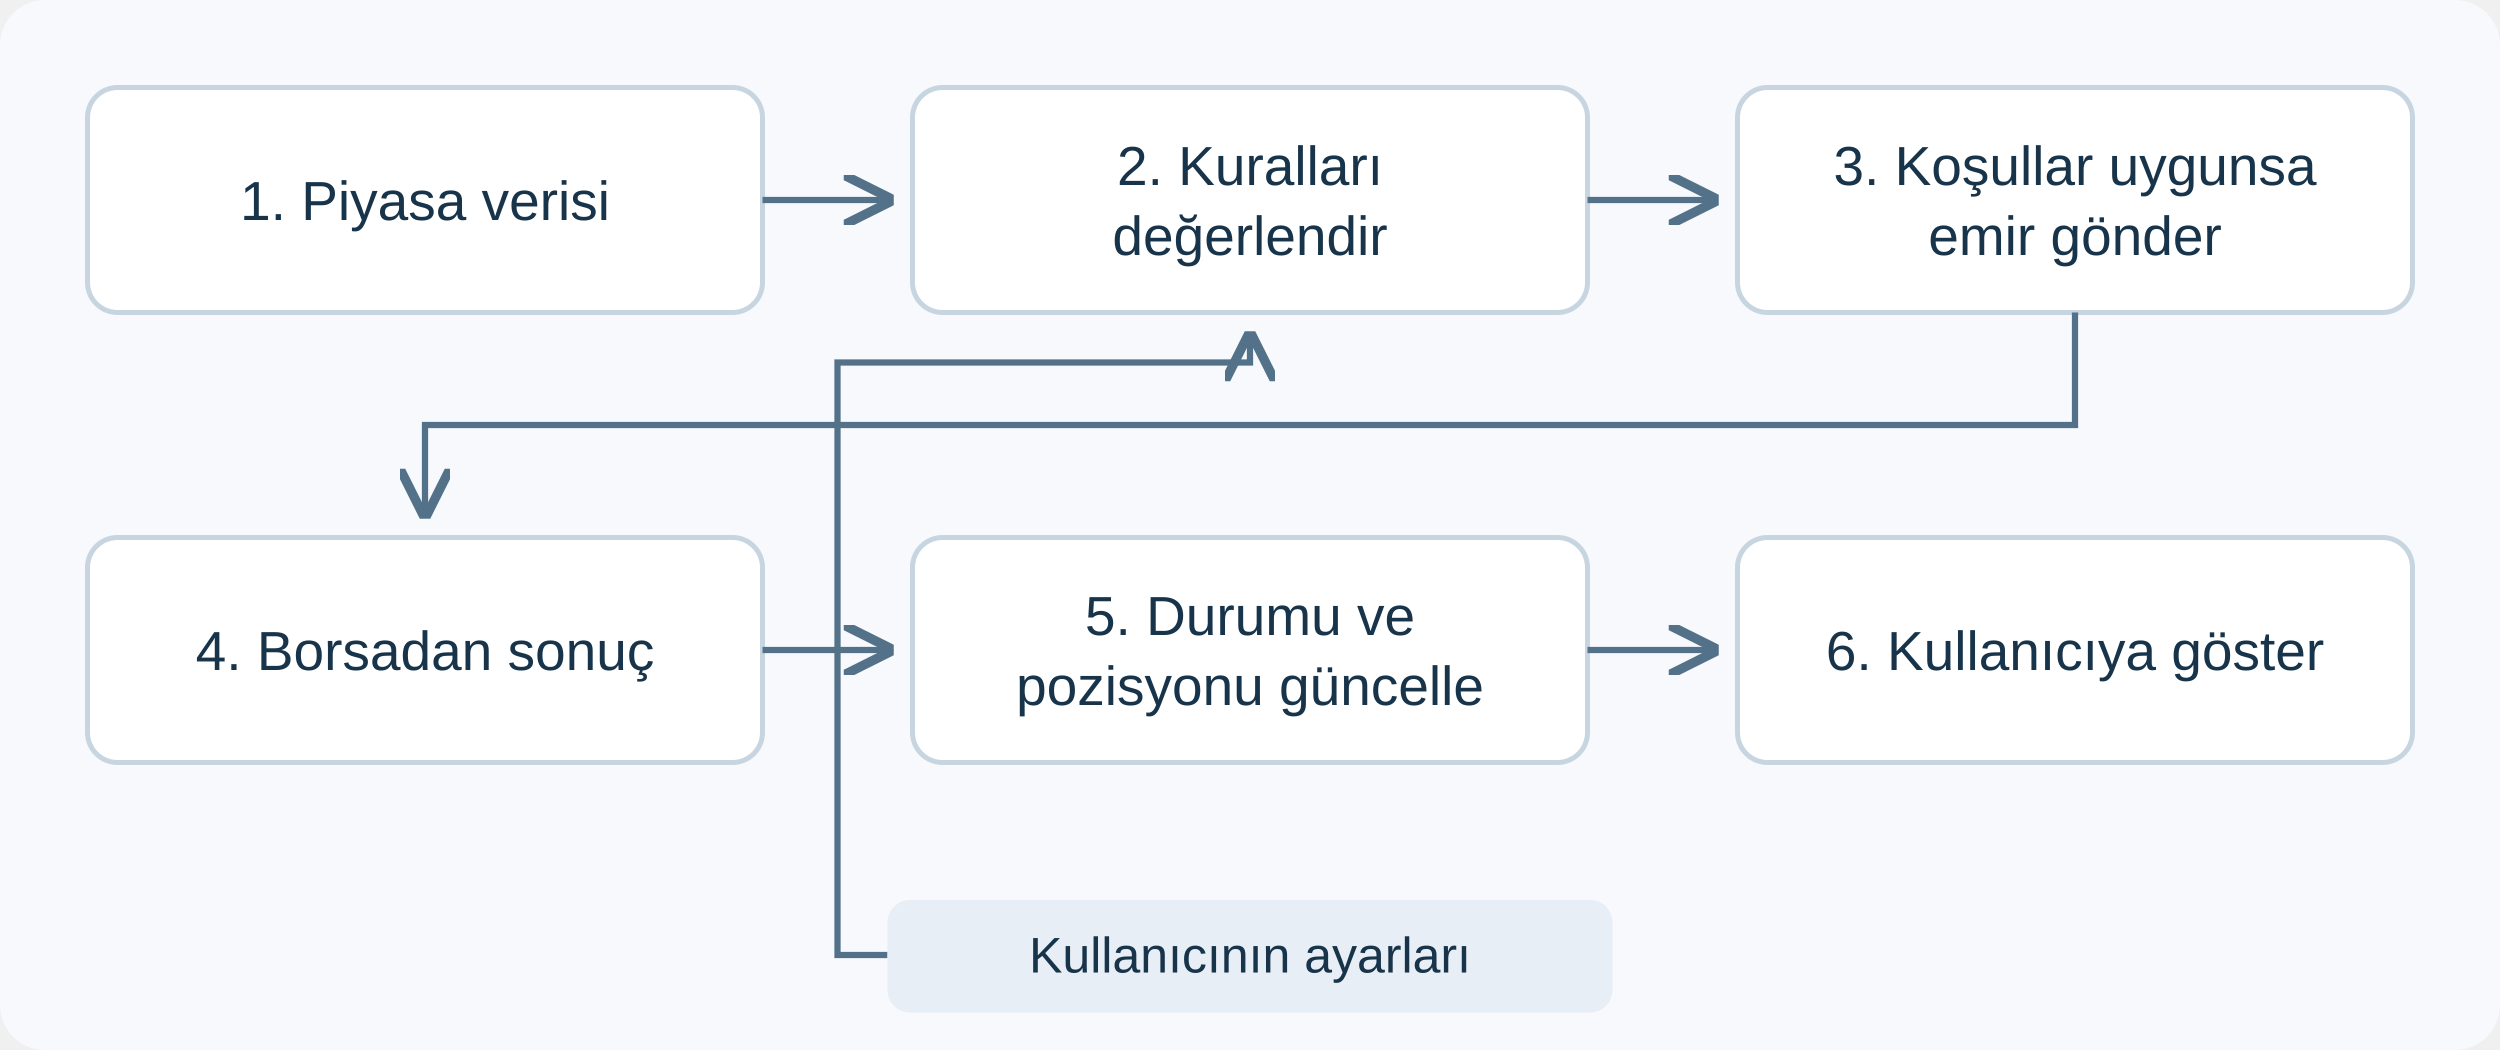
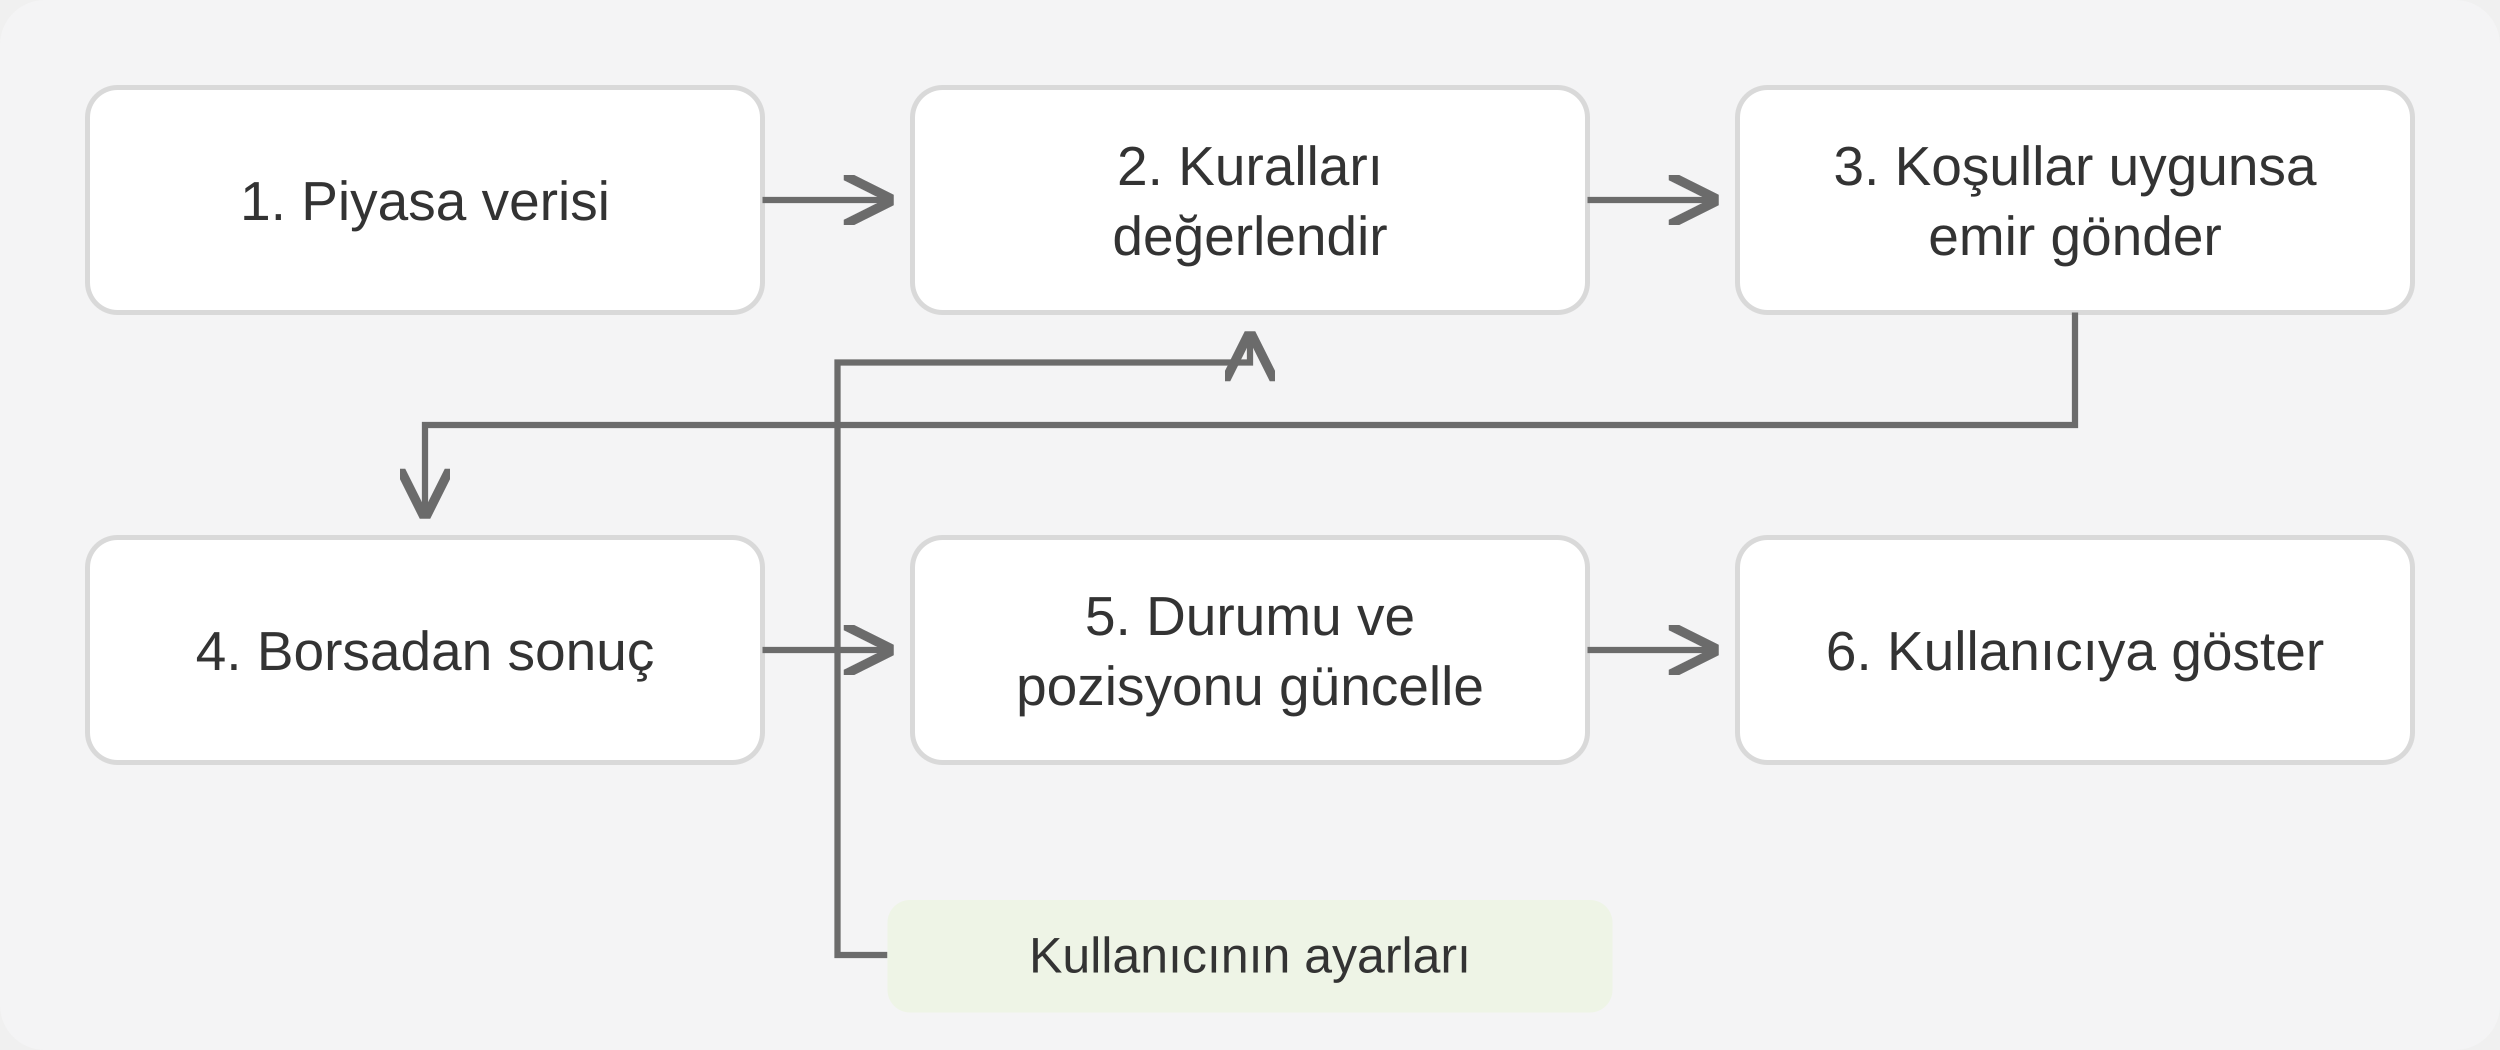
<svg xmlns="http://www.w3.org/2000/svg" width="1000" height="420" viewBox="0 0 1000 420" role="img" aria-labelledby="title desc">
  <defs>
    <marker id="arrow" markerWidth="8" markerHeight="8" refX="7" refY="4" orient="auto">
-       <path d="M0 0 L8 4 L0 8" fill="none" stroke="#537189" stroke-width="1.5" />
+       <path d="M0 0 L8 4 L0 8" fill="none" stroke="#6b6b6b" stroke-width="1.5" />
    </marker>
  </defs>
-   <rect width="1000" height="420" fill="#f7f9fc" rx="18" />
-   <g fill="white" stroke="#c6d5e0" stroke-width="2">
+   <rect width="1000" height="420" fill="#f4f4f5" rx="18" />
+   <g fill="white" stroke="#d9d9d9" stroke-width="2">
    <rect x="35" y="35" width="270" height="90" rx="12" />
    <rect x="365" y="35" width="270" height="90" rx="12" />
    <rect x="695" y="35" width="270" height="90" rx="12" />
    <rect x="35" y="215" width="270" height="90" rx="12" />
    <rect x="365" y="215" width="270" height="90" rx="12" />
    <rect x="695" y="215" width="270" height="90" rx="12" />
  </g>
-   <g fill="none" stroke="#537189" stroke-width="2.5" marker-end="url(#arrow)">
+   <g fill="none" stroke="#6b6b6b" stroke-width="2.5" marker-end="url(#arrow)">
    <path d="M305 80H355" />
    <path d="M635 80H685" />
    <path d="M830 125V170H170V205" />
    <path d="M305 260H355" />
    <path d="M635 260H685" />
    <path d="M355 382H335V145H500V135" />
  </g>
-   <g font-family="Arial, sans-serif" font-size="22" fill="#18344a" text-anchor="middle">
+   <g font-family="Arial, sans-serif" font-size="22" fill="#333333" text-anchor="middle">
    <text x="170" y="88">1. Piyasa verisi</text>
    <text x="500" y="74">2. Kuralları</text>
    <text x="500" y="102">değerlendir</text>
    <text x="830" y="74">3. Koşullar uygunsa</text>
    <text x="830" y="102">emir gönder</text>
    <text x="170" y="268">4. Borsadan sonuç</text>
    <text x="500" y="254">5. Durumu ve</text>
    <text x="500" y="282">pozisyonu güncelle</text>
    <text x="830" y="268">6. Kullanıcıya göster</text>
-     <rect x="355" y="360" width="290" height="45" rx="9" fill="#e7eef5" />
+     <rect x="355" y="360" width="290" height="45" rx="9" fill="#eef4e6" />
    <text x="500" y="389" font-size="20">Kullanıcının ayarları</text>
  </g>
</svg>
